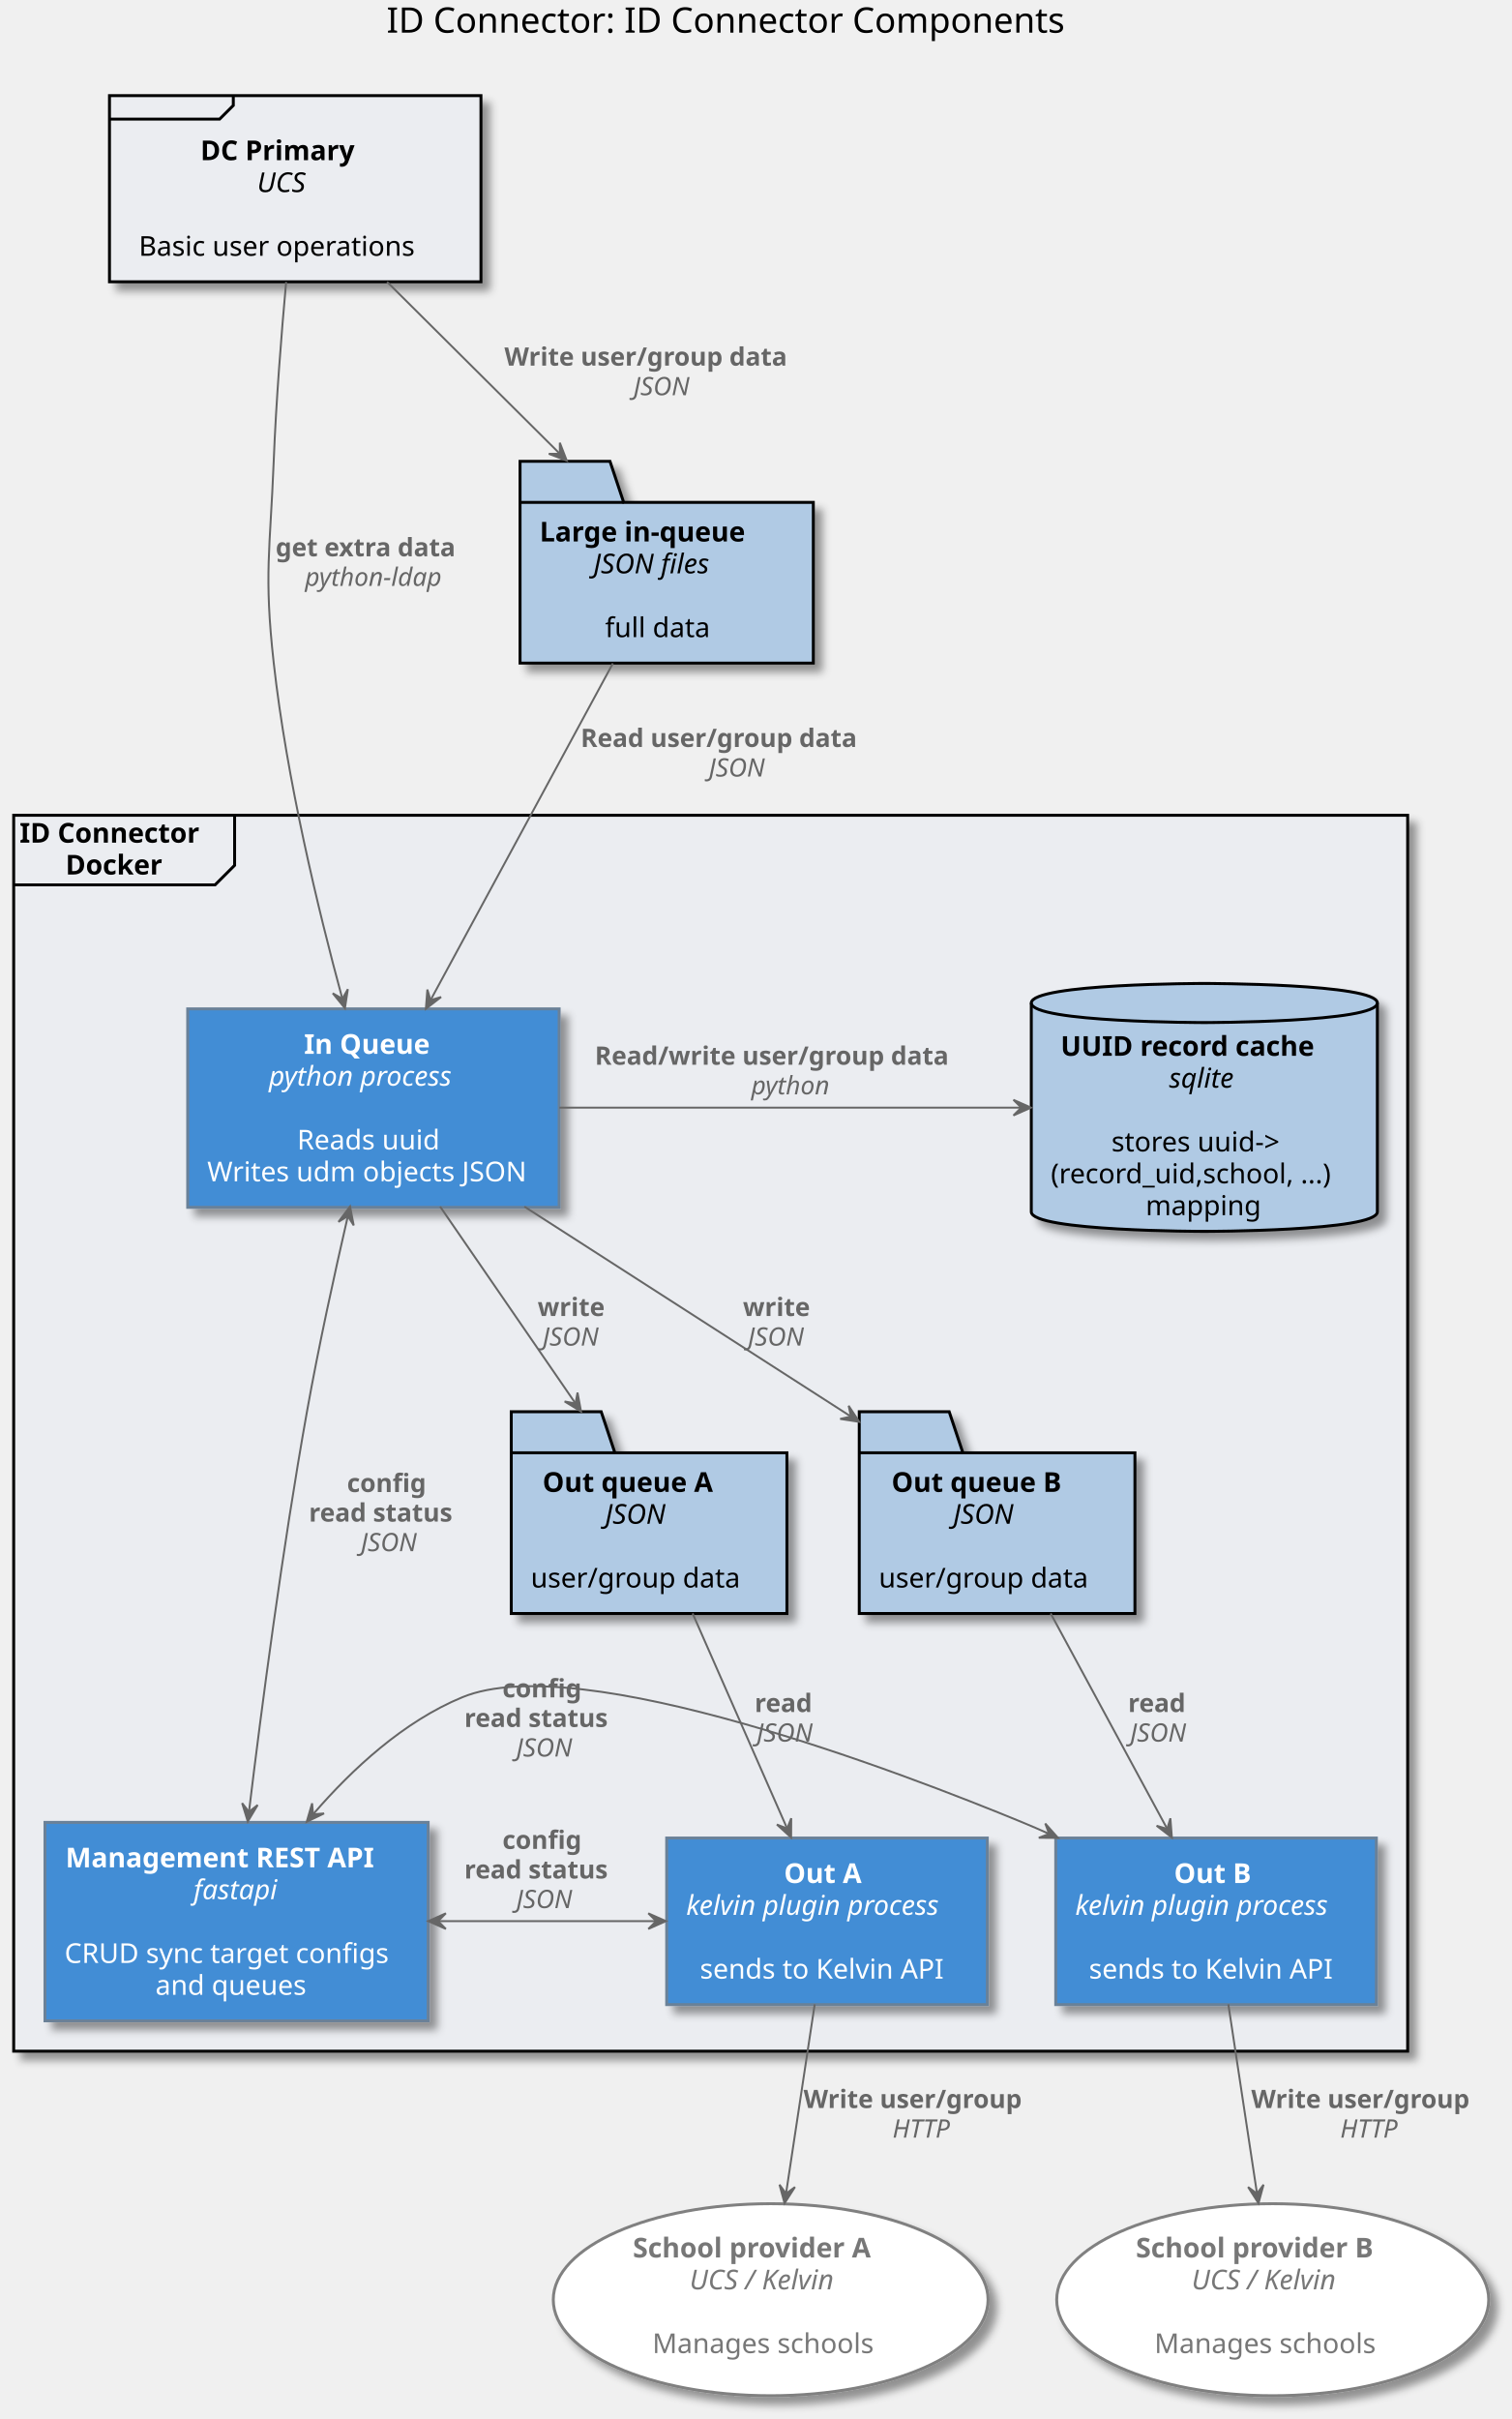
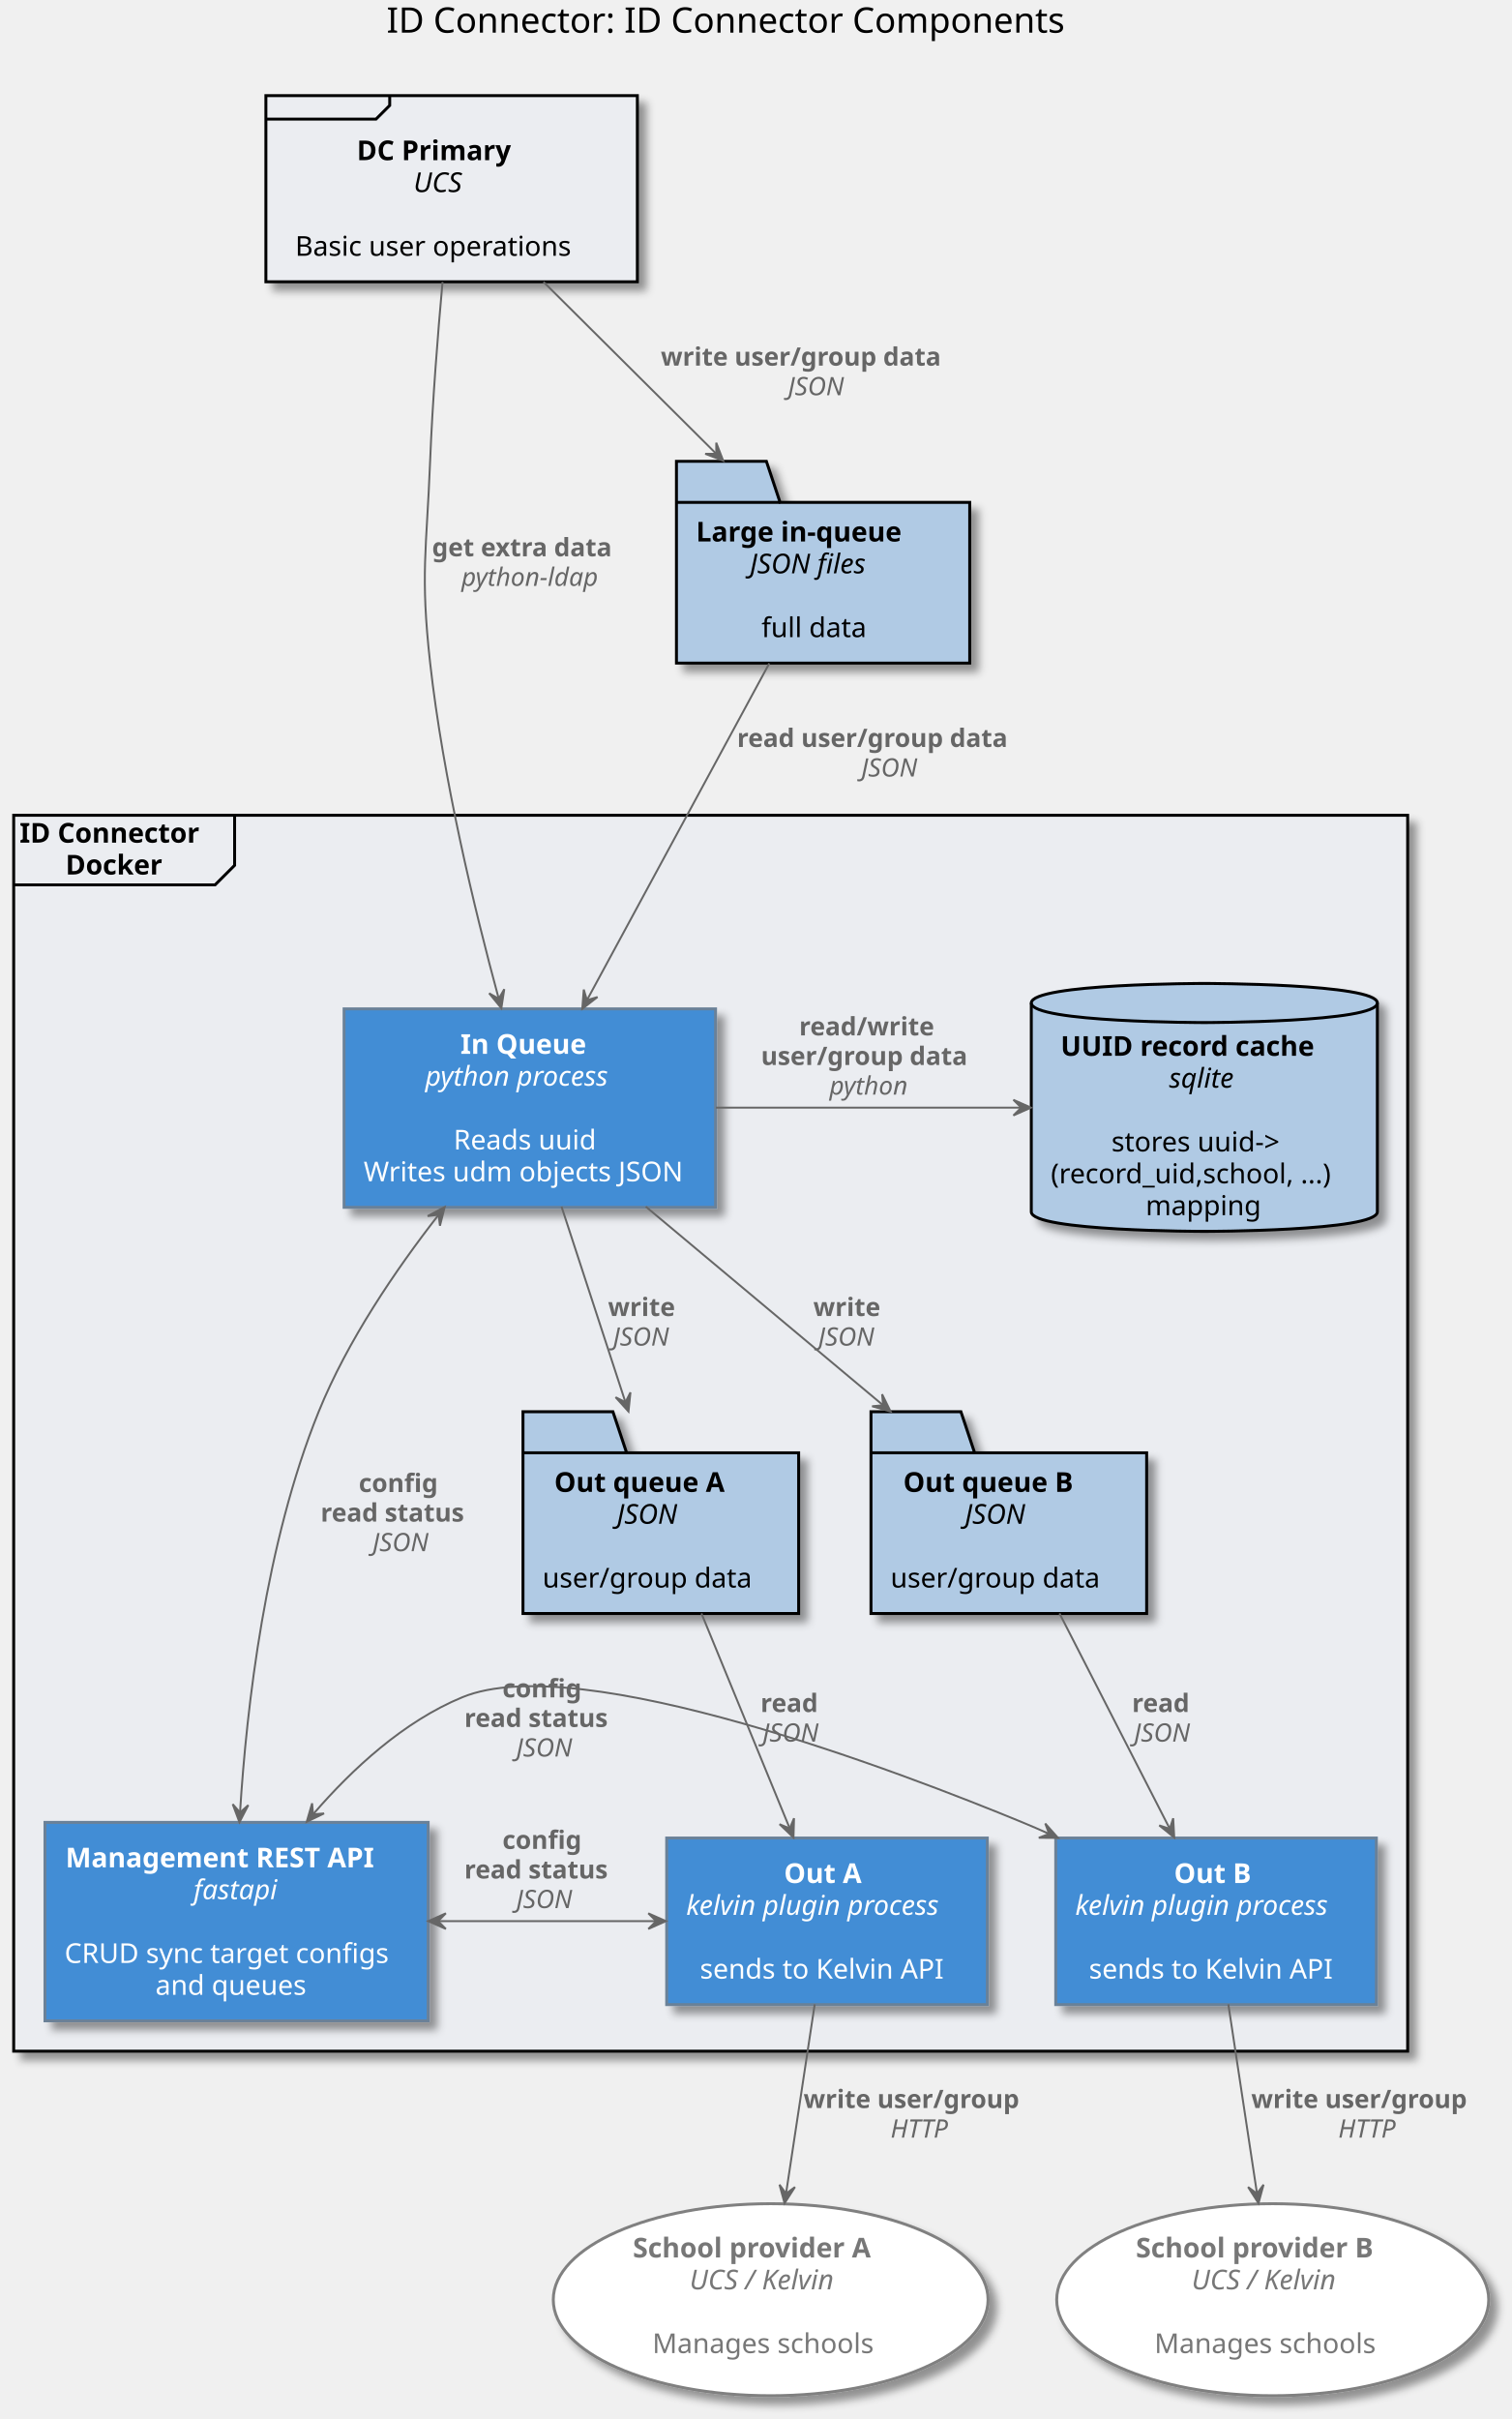
<svg xmlns="http://www.w3.org/2000/svg" contentScriptType="application/ecmascript" contentStyleType="text/css" height="1237px" preserveAspectRatio="none" style="width:773px;height:1237px;background:#FFFFFF;" version="1.1" viewBox="0 0 773 1237" width="773px" zoomAndPan="magnify">
  <defs>
-     <filter height="300%" id="f16hvl5nxgvtpm" width="300%" x="-1" y="-1">
+     <filter height="300%" id="f18o9plobdwg6g" width="300%" x="-1" y="-1">
      <feGaussianBlur result="blurOut" stdDeviation="2.0" />
      <feColorMatrix in="blurOut" result="blurOut2" type="matrix" values="0 0 0 0 0 0 0 0 0 0 0 0 0 0 0 0 0 0 .4 0" />
      <feOffset dx="4.0" dy="4.0" in="blurOut2" result="blurOut3" />
      <feBlend in="SourceGraphic" in2="blurOut3" mode="normal" />
    </filter>
  </defs>
  <g>
    <text fill="#000000" font-family="sans-serif" font-size="18" lengthAdjust="spacing" textLength="365" x="197.73" y="16.708">ID Connector: ID Connector Components</text>
    <text fill="#000000" font-family="sans-serif" font-size="18" lengthAdjust="spacing" textLength="0" x="383.23" y="37.661" />
-     <rect fill="#EBEDF1" filter="url(#f16hvl5nxgvtpm)" height="632" style="stroke:#000000;stroke-width:1.5;" width="713" x="7" y="416.906" />
+     <rect fill="#EBEDF1" filter="url(#f18o9plobdwg6g)" height="632" style="stroke:#000000;stroke-width:1.5;" width="713" x="7" y="416.906" />
    <path d="M120,416.906 L120,442.5 L110,452.5 L7,452.5 " fill="none" style="stroke:#000000;stroke-width:1.5;" />
    <text fill="#000000" font-family="sans-serif" font-size="14" font-weight="bold" lengthAdjust="spacing" textLength="103" x="10" y="430.901">ID Connector</text>
    <text fill="#000000" font-family="sans-serif" font-size="14" font-weight="bold" lengthAdjust="spacing" textLength="56" x="33.5" y="447.198">Docker</text>
-     <rect fill="#EBEDF1" filter="url(#f16hvl5nxgvtpm)" height="95.188" style="stroke:#000000;stroke-width:1.5;" width="190" x="56" y="48.906" />
-     <path d="M119.333,48.906 L119.333,53.906 L112.333,60.906 L56,60.906 " fill="none" style="stroke:#000000;stroke-width:1.5;" />
-     <text fill="#000000" font-family="sans-serif" font-size="14" font-weight="bold" lengthAdjust="spacing" textLength="87" x="102.5" y="81.901">DC Primary</text>
-     <text fill="#000000" font-family="sans-serif" font-size="14" font-style="italic" lengthAdjust="spacing" textLength="29" x="131.5" y="98.198">UCS</text>
-     <text fill="#000000" font-family="sans-serif" font-size="14" lengthAdjust="spacing" textLength="0" x="148" y="114.495" />
-     <text fill="#000000" font-family="sans-serif" font-size="14" lengthAdjust="spacing" textLength="150" x="71" y="130.792">Basic user operations</text>
-     <rect fill="#438DD5" filter="url(#f16hvl5nxgvtpm)" height="101.484" style="stroke:#6A8198;stroke-width:1.5;" width="196" x="23" y="931.906" />
+     <rect fill="#EBEDF1" filter="url(#f18o9plobdwg6g)" height="95.188" style="stroke:#000000;stroke-width:1.5;" width="190" x="136" y="48.906" />
+     <path d="M199.333,48.906 L199.333,53.906 L192.333,60.906 L136,60.906 " fill="none" style="stroke:#000000;stroke-width:1.5;" />
+     <text fill="#000000" font-family="sans-serif" font-size="14" font-weight="bold" lengthAdjust="spacing" textLength="87" x="182.5" y="81.901">DC Primary</text>
+     <text fill="#000000" font-family="sans-serif" font-size="14" font-style="italic" lengthAdjust="spacing" textLength="29" x="211.5" y="98.198">UCS</text>
+     <text fill="#000000" font-family="sans-serif" font-size="14" lengthAdjust="spacing" textLength="0" x="228" y="114.495" />
+     <text fill="#000000" font-family="sans-serif" font-size="14" lengthAdjust="spacing" textLength="150" x="151" y="130.792">Basic user operations</text>
+     <rect fill="#438DD5" filter="url(#f18o9plobdwg6g)" height="101.484" style="stroke:#6A8198;stroke-width:1.5;" width="196" x="23" y="931.906" />
    <text fill="#FFFFFF" font-family="sans-serif" font-size="14" font-weight="bold" lengthAdjust="spacing" textLength="175" x="33.5" y="954.901">Management REST API</text>
    <text fill="#FFFFFF" font-family="sans-serif" font-size="14" font-style="italic" lengthAdjust="spacing" textLength="44" x="99" y="971.198">fastapi</text>
    <text fill="#FFFFFF" font-family="sans-serif" font-size="14" lengthAdjust="spacing" textLength="0" x="123" y="987.495" />
    <text fill="#FFFFFF" font-family="sans-serif" font-size="14" lengthAdjust="spacing" textLength="176" x="33" y="1003.792">CRUD sync target configs</text>
    <text fill="#FFFFFF" font-family="sans-serif" font-size="14" lengthAdjust="spacing" textLength="83" x="79.5" y="1020.089">and queues</text>
-     <rect fill="#438DD5" filter="url(#f16hvl5nxgvtpm)" height="101.484" style="stroke:#6A8198;stroke-width:1.5;" width="190" x="96" y="515.906" />
-     <text fill="#FFFFFF" font-family="sans-serif" font-size="14" font-weight="bold" lengthAdjust="spacing" textLength="71" x="155.5" y="538.901">In Queue</text>
-     <text fill="#FFFFFF" font-family="sans-serif" font-size="14" font-style="italic" lengthAdjust="spacing" textLength="107" x="137.5" y="555.198">python process</text>
-     <text fill="#FFFFFF" font-family="sans-serif" font-size="14" lengthAdjust="spacing" textLength="0" x="193" y="571.495" />
-     <text fill="#FFFFFF" font-family="sans-serif" font-size="14" lengthAdjust="spacing" textLength="78" x="152" y="587.792">Reads uuid</text>
-     <text fill="#FFFFFF" font-family="sans-serif" font-size="14" lengthAdjust="spacing" textLength="170" x="106" y="604.089">Writes udm objects JSON</text>
-     <path d="M527.5,512.906 C527.5,502.906 616,502.906 616,502.906 C616,502.906 704.5,502.906 704.5,512.906 L704.5,619.688 C704.5,629.688 616,629.688 616,629.688 C616,629.688 527.5,629.688 527.5,619.688 L527.5,512.906 " fill="#B0CAE4" filter="url(#f16hvl5nxgvtpm)" style="stroke:#000000;stroke-width:1.5;" />
+     <rect fill="#438DD5" filter="url(#f18o9plobdwg6g)" height="101.484" style="stroke:#6A8198;stroke-width:1.5;" width="190" x="176" y="515.906" />
+     <text fill="#FFFFFF" font-family="sans-serif" font-size="14" font-weight="bold" lengthAdjust="spacing" textLength="71" x="235.5" y="538.901">In Queue</text>
+     <text fill="#FFFFFF" font-family="sans-serif" font-size="14" font-style="italic" lengthAdjust="spacing" textLength="107" x="217.5" y="555.198">python process</text>
+     <text fill="#FFFFFF" font-family="sans-serif" font-size="14" lengthAdjust="spacing" textLength="0" x="273" y="571.495" />
+     <text fill="#FFFFFF" font-family="sans-serif" font-size="14" lengthAdjust="spacing" textLength="78" x="232" y="587.792">Reads uuid</text>
+     <text fill="#FFFFFF" font-family="sans-serif" font-size="14" lengthAdjust="spacing" textLength="170" x="186" y="604.089">Writes udm objects JSON</text>
+     <path d="M527.5,512.906 C527.5,502.906 616,502.906 616,502.906 C616,502.906 704.5,502.906 704.5,512.906 L704.5,619.688 C704.5,629.688 616,629.688 616,629.688 C616,629.688 527.5,629.688 527.5,619.688 L527.5,512.906 " fill="#B0CAE4" filter="url(#f18o9plobdwg6g)" style="stroke:#000000;stroke-width:1.5;" />
    <path d="M527.5,512.906 C527.5,522.906 616,522.906 616,522.906 C616,522.906 704.5,522.906 704.5,512.906 " fill="none" style="stroke:#000000;stroke-width:1.5;" />
    <text fill="#000000" font-family="sans-serif" font-size="14" font-weight="bold" lengthAdjust="spacing" textLength="147" x="542.5" y="539.901">UUID record cache</text>
    <text fill="#000000" font-family="sans-serif" font-size="14" font-style="italic" lengthAdjust="spacing" textLength="36" x="598" y="556.198">sqlite</text>
    <text fill="#000000" font-family="sans-serif" font-size="14" lengthAdjust="spacing" textLength="0" x="618" y="572.495" />
    <text fill="#000000" font-family="sans-serif" font-size="14" lengthAdjust="spacing" textLength="95" x="568.5" y="588.792">stores uuid-&gt;</text>
    <text fill="#000000" font-family="sans-serif" font-size="14" lengthAdjust="spacing" textLength="153" x="537.5" y="605.089">(record_uid,school, ...)</text>
    <text fill="#000000" font-family="sans-serif" font-size="14" lengthAdjust="spacing" textLength="60" x="586" y="621.386">mapping</text>
-     <polygon fill="#B0CAE4" filter="url(#f16hvl5nxgvtpm)" points="261.5,721.906,307.5,721.906,314.5,742.906,402.5,742.906,402.5,825.094,261.5,825.094,261.5,721.906" style="stroke:#000000;stroke-width:1.5;" />
-     <line style="stroke:#000000;stroke-width:1.5;" x1="261.5" x2="314.5" y1="742.906" y2="742.906" />
-     <text fill="#000000" font-family="sans-serif" font-size="14" font-weight="bold" lengthAdjust="spacing" textLength="99" x="277.5" y="762.901">Out queue A</text>
-     <text fill="#000000" font-family="sans-serif" font-size="14" font-style="italic" lengthAdjust="spacing" textLength="35" x="309.5" y="779.198">JSON</text>
-     <text fill="#000000" font-family="sans-serif" font-size="14" lengthAdjust="spacing" textLength="0" x="329" y="795.495" />
-     <text fill="#000000" font-family="sans-serif" font-size="14" lengthAdjust="spacing" textLength="111" x="271.5" y="811.792">user/group data</text>
-     <polygon fill="#B0CAE4" filter="url(#f16hvl5nxgvtpm)" points="439.5,721.906,485.5,721.906,492.5,742.906,580.5,742.906,580.5,825.094,439.5,825.094,439.5,721.906" style="stroke:#000000;stroke-width:1.5;" />
-     <line style="stroke:#000000;stroke-width:1.5;" x1="439.5" x2="492.5" y1="742.906" y2="742.906" />
-     <text fill="#000000" font-family="sans-serif" font-size="14" font-weight="bold" lengthAdjust="spacing" textLength="98" x="456" y="762.901">Out queue B</text>
-     <text fill="#000000" font-family="sans-serif" font-size="14" font-style="italic" lengthAdjust="spacing" textLength="35" x="487.5" y="779.198">JSON</text>
-     <text fill="#000000" font-family="sans-serif" font-size="14" lengthAdjust="spacing" textLength="0" x="507" y="795.495" />
-     <text fill="#000000" font-family="sans-serif" font-size="14" lengthAdjust="spacing" textLength="111" x="449.5" y="811.792">user/group data</text>
-     <rect fill="#438DD5" filter="url(#f16hvl5nxgvtpm)" height="85.188" style="stroke:#6A8198;stroke-width:1.5;" width="164" x="540" y="939.906" />
+     <polygon fill="#B0CAE4" filter="url(#f18o9plobdwg6g)" points="267.5,721.906,313.5,721.906,320.5,742.906,408.5,742.906,408.5,825.094,267.5,825.094,267.5,721.906" style="stroke:#000000;stroke-width:1.5;" />
+     <line style="stroke:#000000;stroke-width:1.5;" x1="267.5" x2="320.5" y1="742.906" y2="742.906" />
+     <text fill="#000000" font-family="sans-serif" font-size="14" font-weight="bold" lengthAdjust="spacing" textLength="99" x="283.5" y="762.901">Out queue A</text>
+     <text fill="#000000" font-family="sans-serif" font-size="14" font-style="italic" lengthAdjust="spacing" textLength="35" x="315.5" y="779.198">JSON</text>
+     <text fill="#000000" font-family="sans-serif" font-size="14" lengthAdjust="spacing" textLength="0" x="335" y="795.495" />
+     <text fill="#000000" font-family="sans-serif" font-size="14" lengthAdjust="spacing" textLength="111" x="277.5" y="811.792">user/group data</text>
+     <polygon fill="#B0CAE4" filter="url(#f18o9plobdwg6g)" points="445.5,721.906,491.5,721.906,498.5,742.906,586.5,742.906,586.5,825.094,445.5,825.094,445.5,721.906" style="stroke:#000000;stroke-width:1.5;" />
+     <line style="stroke:#000000;stroke-width:1.5;" x1="445.5" x2="498.5" y1="742.906" y2="742.906" />
+     <text fill="#000000" font-family="sans-serif" font-size="14" font-weight="bold" lengthAdjust="spacing" textLength="98" x="462" y="762.901">Out queue B</text>
+     <text fill="#000000" font-family="sans-serif" font-size="14" font-style="italic" lengthAdjust="spacing" textLength="35" x="493.5" y="779.198">JSON</text>
+     <text fill="#000000" font-family="sans-serif" font-size="14" lengthAdjust="spacing" textLength="0" x="513" y="795.495" />
+     <text fill="#000000" font-family="sans-serif" font-size="14" lengthAdjust="spacing" textLength="111" x="455.5" y="811.792">user/group data</text>
+     <rect fill="#438DD5" filter="url(#f18o9plobdwg6g)" height="85.188" style="stroke:#6A8198;stroke-width:1.5;" width="164" x="540" y="939.906" />
    <text fill="#FFFFFF" font-family="sans-serif" font-size="14" font-weight="bold" lengthAdjust="spacing" textLength="43" x="600.5" y="962.901">Out B</text>
    <text fill="#FFFFFF" font-family="sans-serif" font-size="14" font-style="italic" lengthAdjust="spacing" textLength="144" x="550" y="979.198">kelvin plugin process</text>
    <text fill="#FFFFFF" font-family="sans-serif" font-size="14" lengthAdjust="spacing" textLength="0" x="624" y="995.495" />
    <text fill="#FFFFFF" font-family="sans-serif" font-size="14" lengthAdjust="spacing" textLength="130" x="557" y="1011.792">sends to Kelvin API</text>
-     <rect fill="#438DD5" filter="url(#f16hvl5nxgvtpm)" height="85.188" style="stroke:#6A8198;stroke-width:1.5;" width="164" x="341" y="939.906" />
+     <rect fill="#438DD5" filter="url(#f18o9plobdwg6g)" height="85.188" style="stroke:#6A8198;stroke-width:1.5;" width="164" x="341" y="939.906" />
    <text fill="#FFFFFF" font-family="sans-serif" font-size="14" font-weight="bold" lengthAdjust="spacing" textLength="44" x="401" y="962.901">Out A</text>
    <text fill="#FFFFFF" font-family="sans-serif" font-size="14" font-style="italic" lengthAdjust="spacing" textLength="144" x="351" y="979.198">kelvin plugin process</text>
    <text fill="#FFFFFF" font-family="sans-serif" font-size="14" lengthAdjust="spacing" textLength="0" x="425" y="995.495" />
    <text fill="#FFFFFF" font-family="sans-serif" font-size="14" lengthAdjust="spacing" textLength="130" x="358" y="1011.792">sends to Kelvin API</text>
-     <polygon fill="#B0CAE4" filter="url(#f16hvl5nxgvtpm)" points="266,235.906,312,235.906,319,256.906,416,256.906,416,339.094,266,339.094,266,235.906" style="stroke:#000000;stroke-width:1.5;" />
-     <line style="stroke:#000000;stroke-width:1.5;" x1="266" x2="319" y1="256.906" y2="256.906" />
-     <text fill="#000000" font-family="sans-serif" font-size="14" font-weight="bold" lengthAdjust="spacing" textLength="120" x="276" y="276.901">Large in-queue</text>
-     <text fill="#000000" font-family="sans-serif" font-size="14" font-style="italic" lengthAdjust="spacing" textLength="65" x="303.5" y="293.198">JSON files</text>
-     <text fill="#000000" font-family="sans-serif" font-size="14" lengthAdjust="spacing" textLength="0" x="338" y="309.495" />
-     <text fill="#000000" font-family="sans-serif" font-size="14" lengthAdjust="spacing" textLength="53" x="309.5" y="325.792">full data</text>
-     <ellipse cx="394.187" cy="1176.001" fill="#FFFFFF" filter="url(#f16hvl5nxgvtpm)" rx="111.187" ry="49.094" style="stroke:#808080;stroke-width:1.5;" />
+     <polygon fill="#B0CAE4" filter="url(#f18o9plobdwg6g)" points="346,235.906,392,235.906,399,256.906,496,256.906,496,339.094,346,339.094,346,235.906" style="stroke:#000000;stroke-width:1.5;" />
+     <line style="stroke:#000000;stroke-width:1.5;" x1="346" x2="399" y1="256.906" y2="256.906" />
+     <text fill="#000000" font-family="sans-serif" font-size="14" font-weight="bold" lengthAdjust="spacing" textLength="120" x="356" y="276.901">Large in-queue</text>
+     <text fill="#000000" font-family="sans-serif" font-size="14" font-style="italic" lengthAdjust="spacing" textLength="65" x="383.5" y="293.198">JSON files</text>
+     <text fill="#000000" font-family="sans-serif" font-size="14" lengthAdjust="spacing" textLength="0" x="418" y="309.495" />
+     <text fill="#000000" font-family="sans-serif" font-size="14" lengthAdjust="spacing" textLength="53" x="389.5" y="325.792">full data</text>
+     <ellipse cx="394.187" cy="1176.001" fill="#FFFFFF" filter="url(#f18o9plobdwg6g)" rx="111.187" ry="49.094" style="stroke:#808080;stroke-width:1.5;" />
    <text fill="#777777" font-family="sans-serif" font-size="14" font-weight="bold" lengthAdjust="spacing" textLength="141" x="323.687" y="1154.402">School provider A</text>
    <text fill="#777777" font-family="sans-serif" font-size="14" font-style="italic" lengthAdjust="spacing" textLength="83" x="352.687" y="1170.699">UCS / Kelvin</text>
    <text fill="#777777" font-family="sans-serif" font-size="14" lengthAdjust="spacing" textLength="0" x="396.187" y="1186.996" />
    <text fill="#777777" font-family="sans-serif" font-size="14" lengthAdjust="spacing" textLength="121" x="333.687" y="1203.293">Manages schools</text>
-     <ellipse cx="650.98" cy="1176.001" fill="#FFFFFF" filter="url(#f16hvl5nxgvtpm)" rx="110.48" ry="49.094" style="stroke:#808080;stroke-width:1.5;" />
+     <ellipse cx="650.98" cy="1176.001" fill="#FFFFFF" filter="url(#f18o9plobdwg6g)" rx="110.48" ry="49.094" style="stroke:#808080;stroke-width:1.5;" />
    <text fill="#777777" font-family="sans-serif" font-size="14" font-weight="bold" lengthAdjust="spacing" textLength="140" x="580.98" y="1154.402">School provider B</text>
    <text fill="#777777" font-family="sans-serif" font-size="14" font-style="italic" lengthAdjust="spacing" textLength="83" x="609.48" y="1170.699">UCS / Kelvin</text>
    <text fill="#777777" font-family="sans-serif" font-size="14" lengthAdjust="spacing" textLength="0" x="652.98" y="1186.996" />
    <text fill="#777777" font-family="sans-serif" font-size="14" lengthAdjust="spacing" textLength="121" x="590.48" y="1203.293">Manages schools</text>
-     <path d="M197.97,144.126 C224.68,170.696 258.27,204.106 286.18,231.876 " fill="none" id="primary-to-large_queue" style="stroke:#666666;stroke-width:1.0;" />
-     <polygon fill="#666666" points="289.91,235.586,286.356,226.401,286.367,232.058,280.711,232.069,289.91,235.586" style="stroke:#666666;stroke-width:1.0;" />
-     <text fill="#666666" font-family="sans-serif" font-size="13" font-weight="bold" lengthAdjust="spacing" textLength="164" x="258" y="186.973">Write user/group data</text>
-     <text fill="#666666" font-family="sans-serif" font-size="13" font-style="italic" lengthAdjust="spacing" textLength="32" x="324" y="202.106">JSON</text>
-     <path d="M313.49,339.216 C287.05,388.026 247.24,461.546 220.24,511.406 " fill="none" id="large_queue-to-daemon" style="stroke:#666666;stroke-width:1.0;" />
-     <polygon fill="#666666" points="217.83,515.856,225.629,509.842,220.208,511.458,218.592,506.037,217.83,515.856" style="stroke:#666666;stroke-width:1.0;" />
-     <text fill="#666666" font-family="sans-serif" font-size="13" font-weight="bold" lengthAdjust="spacing" textLength="163" x="297" y="381.973">Read user/group data</text>
-     <text fill="#666666" font-family="sans-serif" font-size="13" font-style="italic" lengthAdjust="spacing" textLength="32" x="362.5" y="397.106">JSON</text>
-     <path d="M286.11,566.406 C356.61,566.406 452.21,566.406 522.35,566.406 " fill="none" id="daemon-to-sqlite" style="stroke:#666666;stroke-width:1.0;" />
-     <polygon fill="#666666" points="527.36,566.406,518.36,562.406,522.36,566.406,518.36,570.406,527.36,566.406" style="stroke:#666666;stroke-width:1.0;" />
-     <text fill="#666666" font-family="sans-serif" font-size="13" font-weight="bold" lengthAdjust="spacing" textLength="205" x="304.25" y="544.473">Read/write user/group data</text>
-     <text fill="#666666" font-family="sans-serif" font-size="13" font-style="italic" lengthAdjust="spacing" textLength="45" x="384.25" y="559.606">python</text>
-     <path d="M225.13,617.026 C246.04,647.426 272.81,686.356 294.34,717.646 " fill="none" id="daemon-to-out_queue_a" style="stroke:#666666;stroke-width:1.0;" />
-     <polygon fill="#666666" points="297.2,721.816,295.397,712.134,294.367,717.696,288.805,716.666,297.2,721.816" style="stroke:#666666;stroke-width:1.0;" />
-     <text fill="#666666" font-family="sans-serif" font-size="13" font-weight="bold" lengthAdjust="spacing" textLength="37" x="275" y="672.973">write</text>
-     <text fill="#666666" font-family="sans-serif" font-size="13" font-style="italic" lengthAdjust="spacing" textLength="32" x="277.5" y="688.106">JSON</text>
-     <path d="M268.22,617.026 C318.88,649.586 384.78,691.936 434.98,724.196 " fill="none" id="daemon-to-out_queue_b" style="stroke:#666666;stroke-width:1.0;" />
-     <polygon fill="#666666" points="439.48,727.086,434.072,718.855,435.274,724.383,429.746,725.584,439.48,727.086" style="stroke:#666666;stroke-width:1.0;" />
-     <text fill="#666666" font-family="sans-serif" font-size="13" font-weight="bold" lengthAdjust="spacing" textLength="37" x="380" y="672.973">write</text>
-     <text fill="#666666" font-family="sans-serif" font-size="13" font-style="italic" lengthAdjust="spacing" textLength="32" x="382.5" y="688.106">JSON</text>
-     <path d="M354.26,825.046 C369.01,858.586 388.2,902.246 402.56,934.906 " fill="none" id="out_queue_a-to-out_a" style="stroke:#666666;stroke-width:1.0;" />
-     <polygon fill="#666666" points="404.64,939.646,404.697,929.798,402.636,935.066,397.368,933.004,404.64,939.646" style="stroke:#666666;stroke-width:1.0;" />
-     <text fill="#666666" font-family="sans-serif" font-size="13" font-weight="bold" lengthAdjust="spacing" textLength="34" x="386" y="875.473">read</text>
-     <text fill="#666666" font-family="sans-serif" font-size="13" font-style="italic" lengthAdjust="spacing" textLength="32" x="387" y="890.606">JSON</text>
-     <path d="M537.4,825.046 C555.55,858.586 579.17,902.246 596.84,934.906 " fill="none" id="out_queue_b-to-out_b" style="stroke:#666666;stroke-width:1.0;" />
-     <polygon fill="#666666" points="599.4,939.646,598.638,929.827,597.022,935.248,591.601,933.632,599.4,939.646" style="stroke:#666666;stroke-width:1.0;" />
-     <text fill="#666666" font-family="sans-serif" font-size="13" font-weight="bold" lengthAdjust="spacing" textLength="34" x="577" y="875.473">read</text>
-     <text fill="#666666" font-family="sans-serif" font-size="13" font-style="italic" lengthAdjust="spacing" textLength="32" x="578" y="890.606">JSON</text>
+     <path d="M277.97,144.126 C304.68,170.696 338.27,204.106 366.18,231.876 " fill="none" id="primary-to-large_queue" style="stroke:#666666;stroke-width:1.0;" />
+     <polygon fill="#666666" points="369.91,235.586,366.356,226.401,366.367,232.058,360.711,232.069,369.91,235.586" style="stroke:#666666;stroke-width:1.0;" />
+     <text fill="#666666" font-family="sans-serif" font-size="13" font-weight="bold" lengthAdjust="spacing" textLength="162" x="338" y="186.973">write user/group data</text>
+     <text fill="#666666" font-family="sans-serif" font-size="13" font-style="italic" lengthAdjust="spacing" textLength="32" x="403" y="202.106">JSON</text>
+     <path d="M393.49,339.216 C367.05,388.026 327.24,461.546 300.24,511.406 " fill="none" id="large_queue-to-daemon" style="stroke:#666666;stroke-width:1.0;" />
+     <polygon fill="#666666" points="297.83,515.856,305.629,509.842,300.208,511.458,298.592,506.037,297.83,515.856" style="stroke:#666666;stroke-width:1.0;" />
+     <text fill="#666666" font-family="sans-serif" font-size="13" font-weight="bold" lengthAdjust="spacing" textLength="159" x="377" y="381.973">read user/group data</text>
+     <text fill="#666666" font-family="sans-serif" font-size="13" font-style="italic" lengthAdjust="spacing" textLength="32" x="440.5" y="397.106">JSON</text>
+     <path d="M366.19,566.406 C414.78,566.406 473.69,566.406 522.09,566.406 " fill="none" id="daemon-to-sqlite" style="stroke:#666666;stroke-width:1.0;" />
+     <polygon fill="#666666" points="527.34,566.406,518.34,562.406,522.34,566.406,518.34,570.406,527.34,566.406" style="stroke:#666666;stroke-width:1.0;" />
+     <text fill="#666666" font-family="sans-serif" font-size="13" font-weight="bold" lengthAdjust="spacing" textLength="76" x="408.75" y="529.473">read/write</text>
+     <text fill="#666666" font-family="sans-serif" font-size="13" font-weight="bold" lengthAdjust="spacing" textLength="120" x="389.25" y="544.606">user/group data</text>
+     <text fill="#666666" font-family="sans-serif" font-size="13" font-style="italic" lengthAdjust="spacing" textLength="45" x="424.25" y="559.739">python</text>
+     <path d="M287.22,617.026 C297.07,647.176 309.67,685.726 319.85,716.876 " fill="none" id="daemon-to-out_queue_a" style="stroke:#666666;stroke-width:1.0;" />
+     <polygon fill="#666666" points="321.47,721.816,322.472,712.019,319.915,717.064,314.869,714.507,321.47,721.816" style="stroke:#666666;stroke-width:1.0;" />
+     <text fill="#666666" font-family="sans-serif" font-size="13" font-weight="bold" lengthAdjust="spacing" textLength="37" x="311" y="672.973">write</text>
+     <text fill="#666666" font-family="sans-serif" font-size="13" font-style="italic" lengthAdjust="spacing" textLength="32" x="313.5" y="688.106">JSON</text>
+     <path d="M330.31,617.026 C366.93,647.676 413.92,686.996 451.47,718.416 " fill="none" id="daemon-to-out_queue_b" style="stroke:#666666;stroke-width:1.0;" />
+     <polygon fill="#666666" points="455.54,721.816,451.2,712.975,451.704,718.61,446.069,719.114,455.54,721.816" style="stroke:#666666;stroke-width:1.0;" />
+     <text fill="#666666" font-family="sans-serif" font-size="13" font-weight="bold" lengthAdjust="spacing" textLength="37" x="416" y="672.973">write</text>
+     <text fill="#666666" font-family="sans-serif" font-size="13" font-style="italic" lengthAdjust="spacing" textLength="32" x="418.5" y="688.106">JSON</text>
+     <path d="M358.79,825.046 C372.57,858.586 390.5,902.246 403.91,934.906 " fill="none" id="out_queue_a-to-out_a" style="stroke:#666666;stroke-width:1.0;" />
+     <polygon fill="#666666" points="405.85,939.646,406.133,929.801,403.951,935.021,398.732,932.839,405.85,939.646" style="stroke:#666666;stroke-width:1.0;" />
+     <text fill="#666666" font-family="sans-serif" font-size="13" font-weight="bold" lengthAdjust="spacing" textLength="34" x="389" y="875.473">read</text>
+     <text fill="#666666" font-family="sans-serif" font-size="13" font-style="italic" lengthAdjust="spacing" textLength="32" x="390" y="890.606">JSON</text>
+     <path d="M541.93,825.046 C559.11,858.586 581.46,902.246 598.19,934.906 " fill="none" id="out_queue_b-to-out_b" style="stroke:#666666;stroke-width:1.0;" />
+     <polygon fill="#666666" points="600.61,939.646,600.075,929.812,598.334,935.194,592.952,933.454,600.61,939.646" style="stroke:#666666;stroke-width:1.0;" />
+     <text fill="#666666" font-family="sans-serif" font-size="13" font-weight="bold" lengthAdjust="spacing" textLength="34" x="579" y="875.473">read</text>
+     <text fill="#666666" font-family="sans-serif" font-size="13" font-style="italic" lengthAdjust="spacing" textLength="32" x="580" y="890.606">JSON</text>
    <path d="M416.71,1024.956 C412.42,1053.246 406.72,1090.936 402.09,1121.456 " fill="none" id="out_a-to-school_provider_a" style="stroke:#666666;stroke-width:1.0;" />
    <polygon fill="#666666" points="401.3,1126.676,406.617,1118.386,402.057,1121.734,398.709,1117.174,401.3,1126.676" style="stroke:#666666;stroke-width:1.0;" />
-     <text fill="#666666" font-family="sans-serif" font-size="13" font-weight="bold" lengthAdjust="spacing" textLength="125" x="411" y="1077.973">Write user/group</text>
-     <text fill="#666666" font-family="sans-serif" font-size="13" font-style="italic" lengthAdjust="spacing" textLength="34" x="456.5" y="1093.106">HTTP</text>
+     <text fill="#666666" font-family="sans-serif" font-size="13" font-weight="bold" lengthAdjust="spacing" textLength="123" x="411" y="1077.973">write user/group</text>
+     <text fill="#666666" font-family="sans-serif" font-size="13" font-style="italic" lengthAdjust="spacing" textLength="34" x="455.5" y="1093.106">HTTP</text>
    <path d="M628.29,1024.956 C632.58,1053.246 638.28,1090.936 642.91,1121.456 " fill="none" id="out_b-to-school_provider_b" style="stroke:#666666;stroke-width:1.0;" />
    <polygon fill="#666666" points="643.7,1126.676,646.291,1117.174,642.943,1121.734,638.383,1118.386,643.7,1126.676" style="stroke:#666666;stroke-width:1.0;" />
-     <text fill="#666666" font-family="sans-serif" font-size="13" font-weight="bold" lengthAdjust="spacing" textLength="125" x="640" y="1077.973">Write user/group</text>
-     <text fill="#666666" font-family="sans-serif" font-size="13" font-style="italic" lengthAdjust="spacing" textLength="34" x="685.5" y="1093.106">HTTP</text>
-     <path d="M177.89,621.996 C171.09,651.466 162.97,688.556 157,721.906 C144.42,792.166 133.73,873.806 127.35,926.466 " fill="none" id="daemon-management_api" style="stroke:#666666;stroke-width:1.0;" />
-     <polygon fill="#666666" points="126.74,931.476,131.79,923.02,127.339,926.512,123.847,922.062,126.74,931.476" style="stroke:#666666;stroke-width:1.0;" />
-     <polygon fill="#666666" points="179.05,616.956,173.122,624.821,177.922,621.827,180.916,626.627,179.05,616.956" style="stroke:#666666;stroke-width:1.0;" />
-     <text fill="#666666" font-family="sans-serif" font-size="13" font-weight="bold" lengthAdjust="spacing" textLength="46" x="177.5" y="762.973">config</text>
-     <text fill="#666666" font-family="sans-serif" font-size="13" font-weight="bold" lengthAdjust="spacing" textLength="85" x="158" y="778.106">read status</text>
-     <text fill="#666666" font-family="sans-serif" font-size="13" font-style="italic" lengthAdjust="spacing" textLength="32" x="184.5" y="793.239">JSON</text>
+     <text fill="#666666" font-family="sans-serif" font-size="13" font-weight="bold" lengthAdjust="spacing" textLength="123" x="640" y="1077.973">write user/group</text>
+     <text fill="#666666" font-family="sans-serif" font-size="13" font-style="italic" lengthAdjust="spacing" textLength="34" x="684.5" y="1093.106">HTTP</text>
+     <path d="M224.23,621.346 C202.25,649.526 177.71,685.626 163,721.906 C135.75,789.096 126.15,872.836 122.78,926.706 " fill="none" id="daemon-management_api" style="stroke:#666666;stroke-width:1.0;" />
+     <polygon fill="#666666" points="122.48,931.826,127.013,923.083,122.78,926.835,119.028,922.602,122.48,931.826" style="stroke:#666666;stroke-width:1.0;" />
+     <polygon fill="#666666" points="227.45,617.246,218.745,621.853,224.362,621.178,225.036,626.795,227.45,617.246" style="stroke:#666666;stroke-width:1.0;" />
+     <text fill="#666666" font-family="sans-serif" font-size="13" font-weight="bold" lengthAdjust="spacing" textLength="46" x="183.5" y="762.973">config</text>
+     <text fill="#666666" font-family="sans-serif" font-size="13" font-weight="bold" lengthAdjust="spacing" textLength="85" x="164" y="778.106">read status</text>
+     <text fill="#666666" font-family="sans-serif" font-size="13" font-style="italic" lengthAdjust="spacing" textLength="32" x="190.5" y="793.239">JSON</text>
    <path d="M224.14,982.406 C260.37,982.406 300.7,982.406 335.51,982.406 " fill="none" id="management_api-out_a" style="stroke:#666666;stroke-width:1.0;" />
    <polygon fill="#666666" points="340.61,982.406,331.61,978.406,335.61,982.406,331.61,986.406,340.61,982.406" style="stroke:#666666;stroke-width:1.0;" />
    <polygon fill="#666666" points="219.05,982.406,228.05,986.406,224.05,982.406,228.05,978.406,219.05,982.406" style="stroke:#666666;stroke-width:1.0;" />
    <text fill="#666666" font-family="sans-serif" font-size="13" font-weight="bold" lengthAdjust="spacing" textLength="46" x="257" y="945.473">config</text>
    <text fill="#666666" font-family="sans-serif" font-size="13" font-weight="bold" lengthAdjust="spacing" textLength="85" x="237.5" y="960.606">read status</text>
    <text fill="#666666" font-family="sans-serif" font-size="13" font-style="italic" lengthAdjust="spacing" textLength="32" x="264" y="975.739">JSON</text>
    <path d="M160.27,927.626 C180.18,904.566 206.51,880.256 236.5,867.906 C296.82,843.076 462.69,907.036 523,931.906 C527.48,933.756 532.04,935.726 536.61,937.776 " fill="none" id="management_api-out_b" style="stroke:#666666;stroke-width:1.0;" />
    <polygon fill="#666666" points="541.18,939.856,534.642,932.491,536.628,937.787,531.332,939.774,541.18,939.856" style="stroke:#666666;stroke-width:1.0;" />
    <polygon fill="#666666" points="156.88,931.616,165.748,927.331,160.11,927.8,159.642,922.163,156.88,931.616" style="stroke:#666666;stroke-width:1.0;" />
    <text fill="#666666" font-family="sans-serif" font-size="13" font-weight="bold" lengthAdjust="spacing" textLength="46" x="257" y="867.973">config</text>
    <text fill="#666666" font-family="sans-serif" font-size="13" font-weight="bold" lengthAdjust="spacing" textLength="85" x="237.5" y="883.106">read status</text>
    <text fill="#666666" font-family="sans-serif" font-size="13" font-style="italic" lengthAdjust="spacing" textLength="32" x="264" y="898.239">JSON</text>
-     <path d="M146.36,144.146 C143.93,170.976 141.21,205.296 140,235.906 C138.19,281.646 134.94,293.406 140,338.906 C146.62,398.426 162.74,465.156 175.09,510.676 " fill="none" id="primary-to-daemon" style="stroke:#666666;stroke-width:1.0;" />
-     <polygon fill="#666666" points="176.43,515.566,177.926,505.832,175.117,510.742,170.207,507.933,176.43,515.566" style="stroke:#666666;stroke-width:1.0;" />
-     <text fill="#666666" font-family="sans-serif" font-size="13" font-weight="bold" lengthAdjust="spacing" textLength="107" x="141" y="284.473">get extra data</text>
-     <text fill="#666666" font-family="sans-serif" font-size="13" font-style="italic" lengthAdjust="spacing" textLength="77" x="156" y="299.606">python-ldap</text>
+     <path d="M226.36,144.146 C223.93,170.976 221.21,205.296 220,235.906 C218.19,281.646 214.94,293.406 220,338.906 C226.62,398.426 242.74,465.156 255.09,510.676 " fill="none" id="primary-to-daemon" style="stroke:#666666;stroke-width:1.0;" />
+     <polygon fill="#666666" points="256.43,515.566,257.926,505.832,255.117,510.742,250.207,507.933,256.43,515.566" style="stroke:#666666;stroke-width:1.0;" />
+     <text fill="#666666" font-family="sans-serif" font-size="13" font-weight="bold" lengthAdjust="spacing" textLength="107" x="221" y="284.473">get extra data</text>
+     <text fill="#666666" font-family="sans-serif" font-size="13" font-style="italic" lengthAdjust="spacing" textLength="77" x="236" y="299.606">python-ldap</text>
  </g>
</svg>
